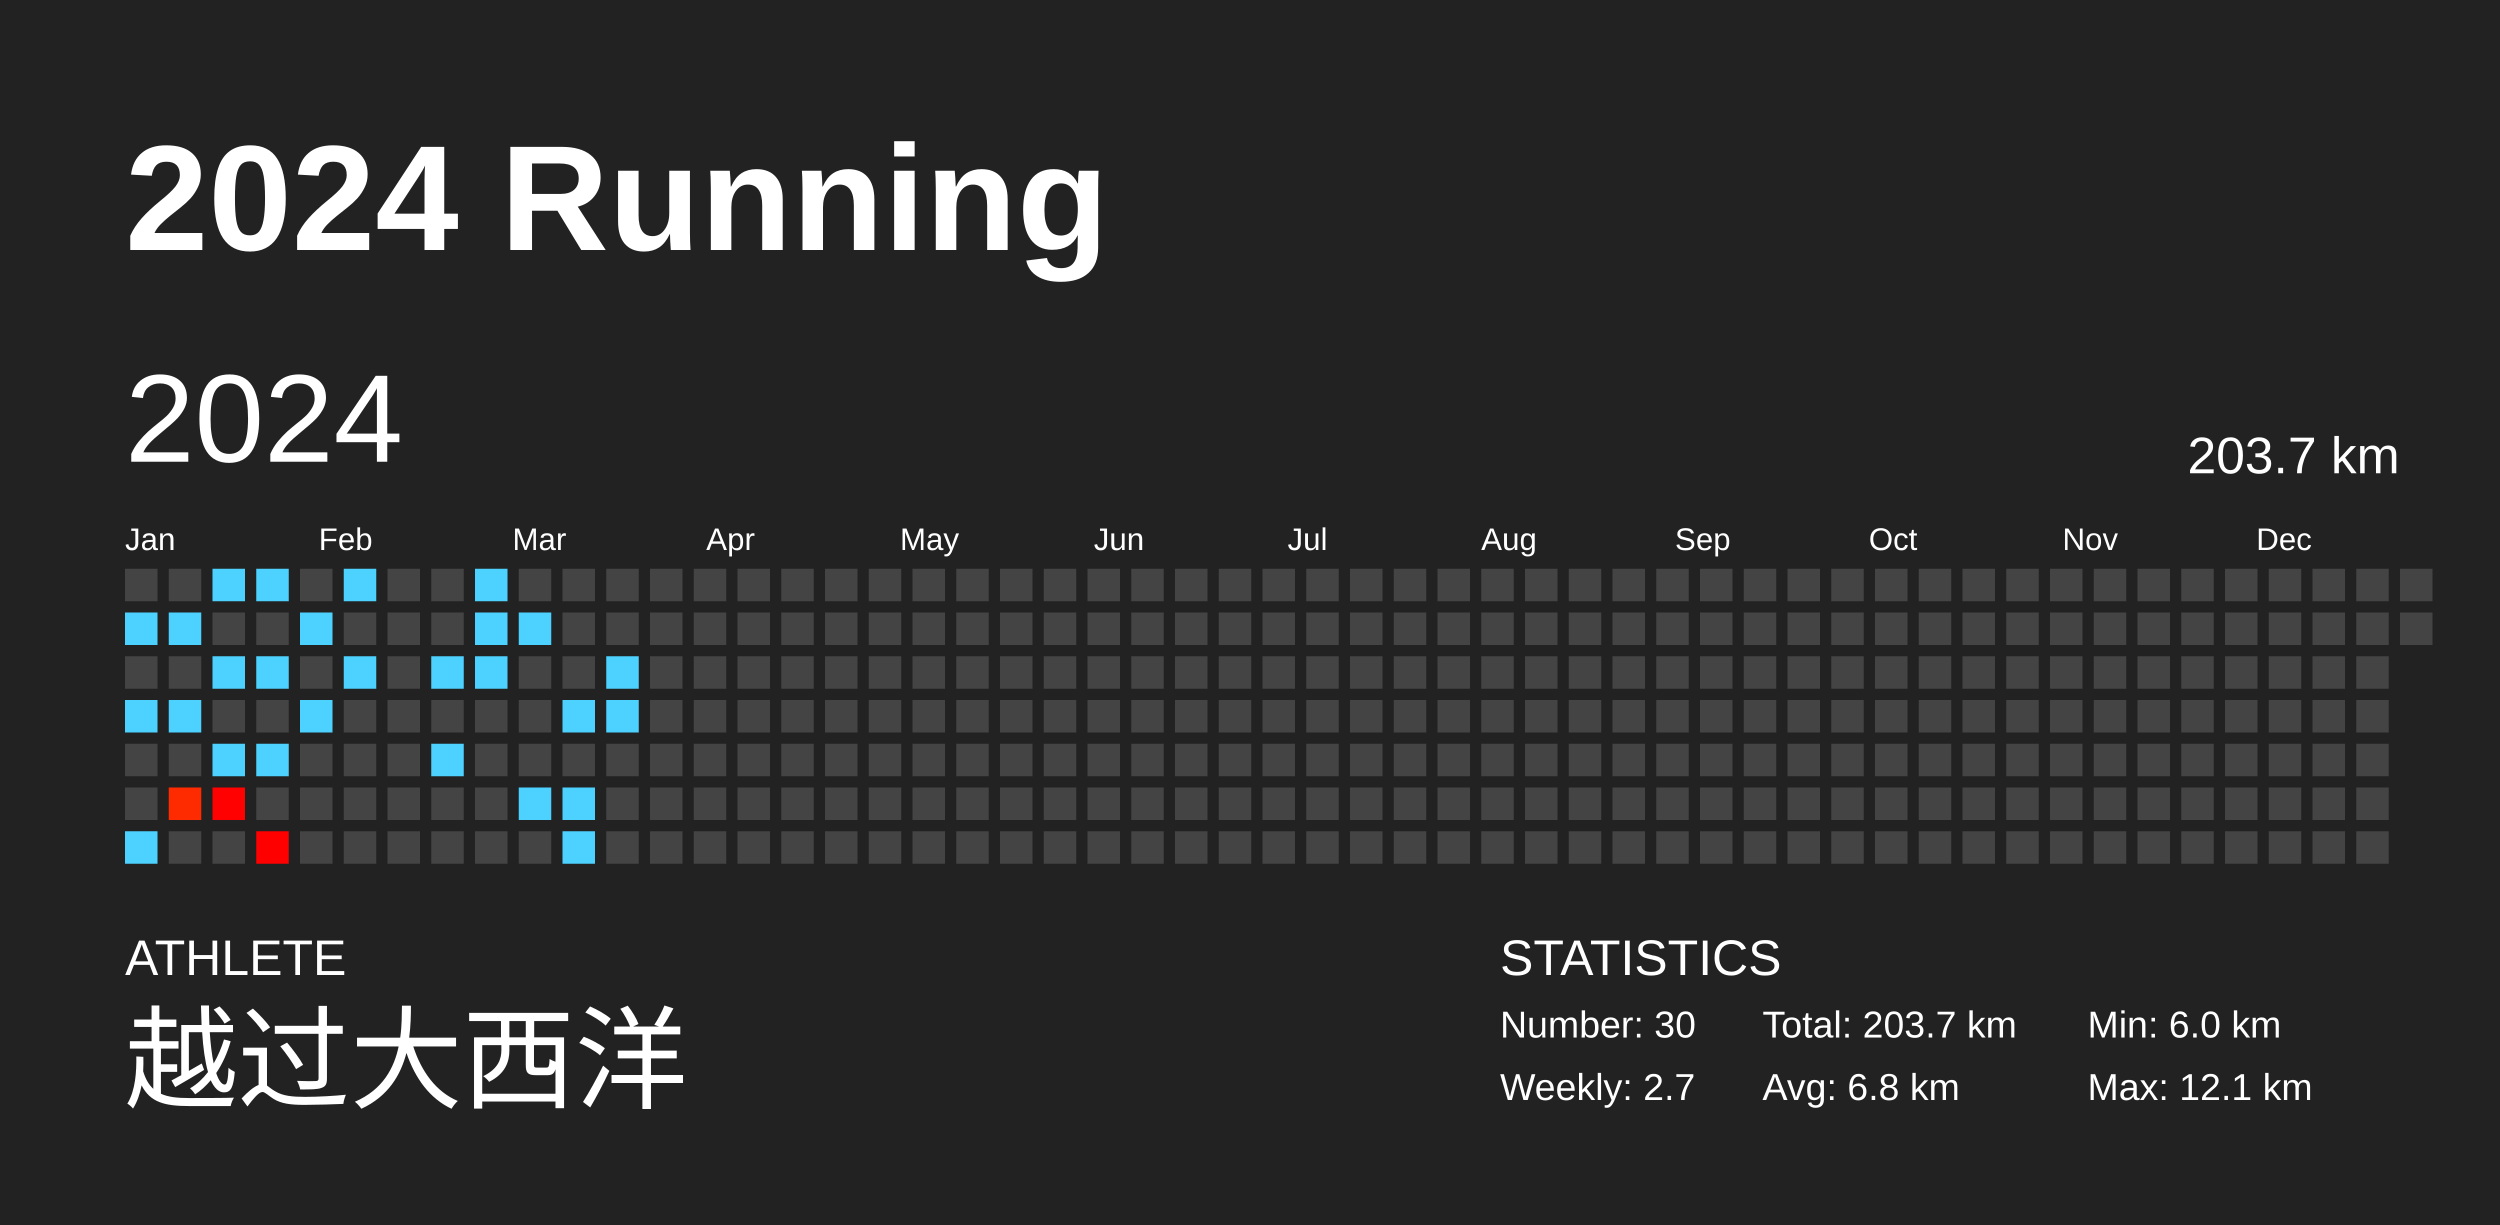
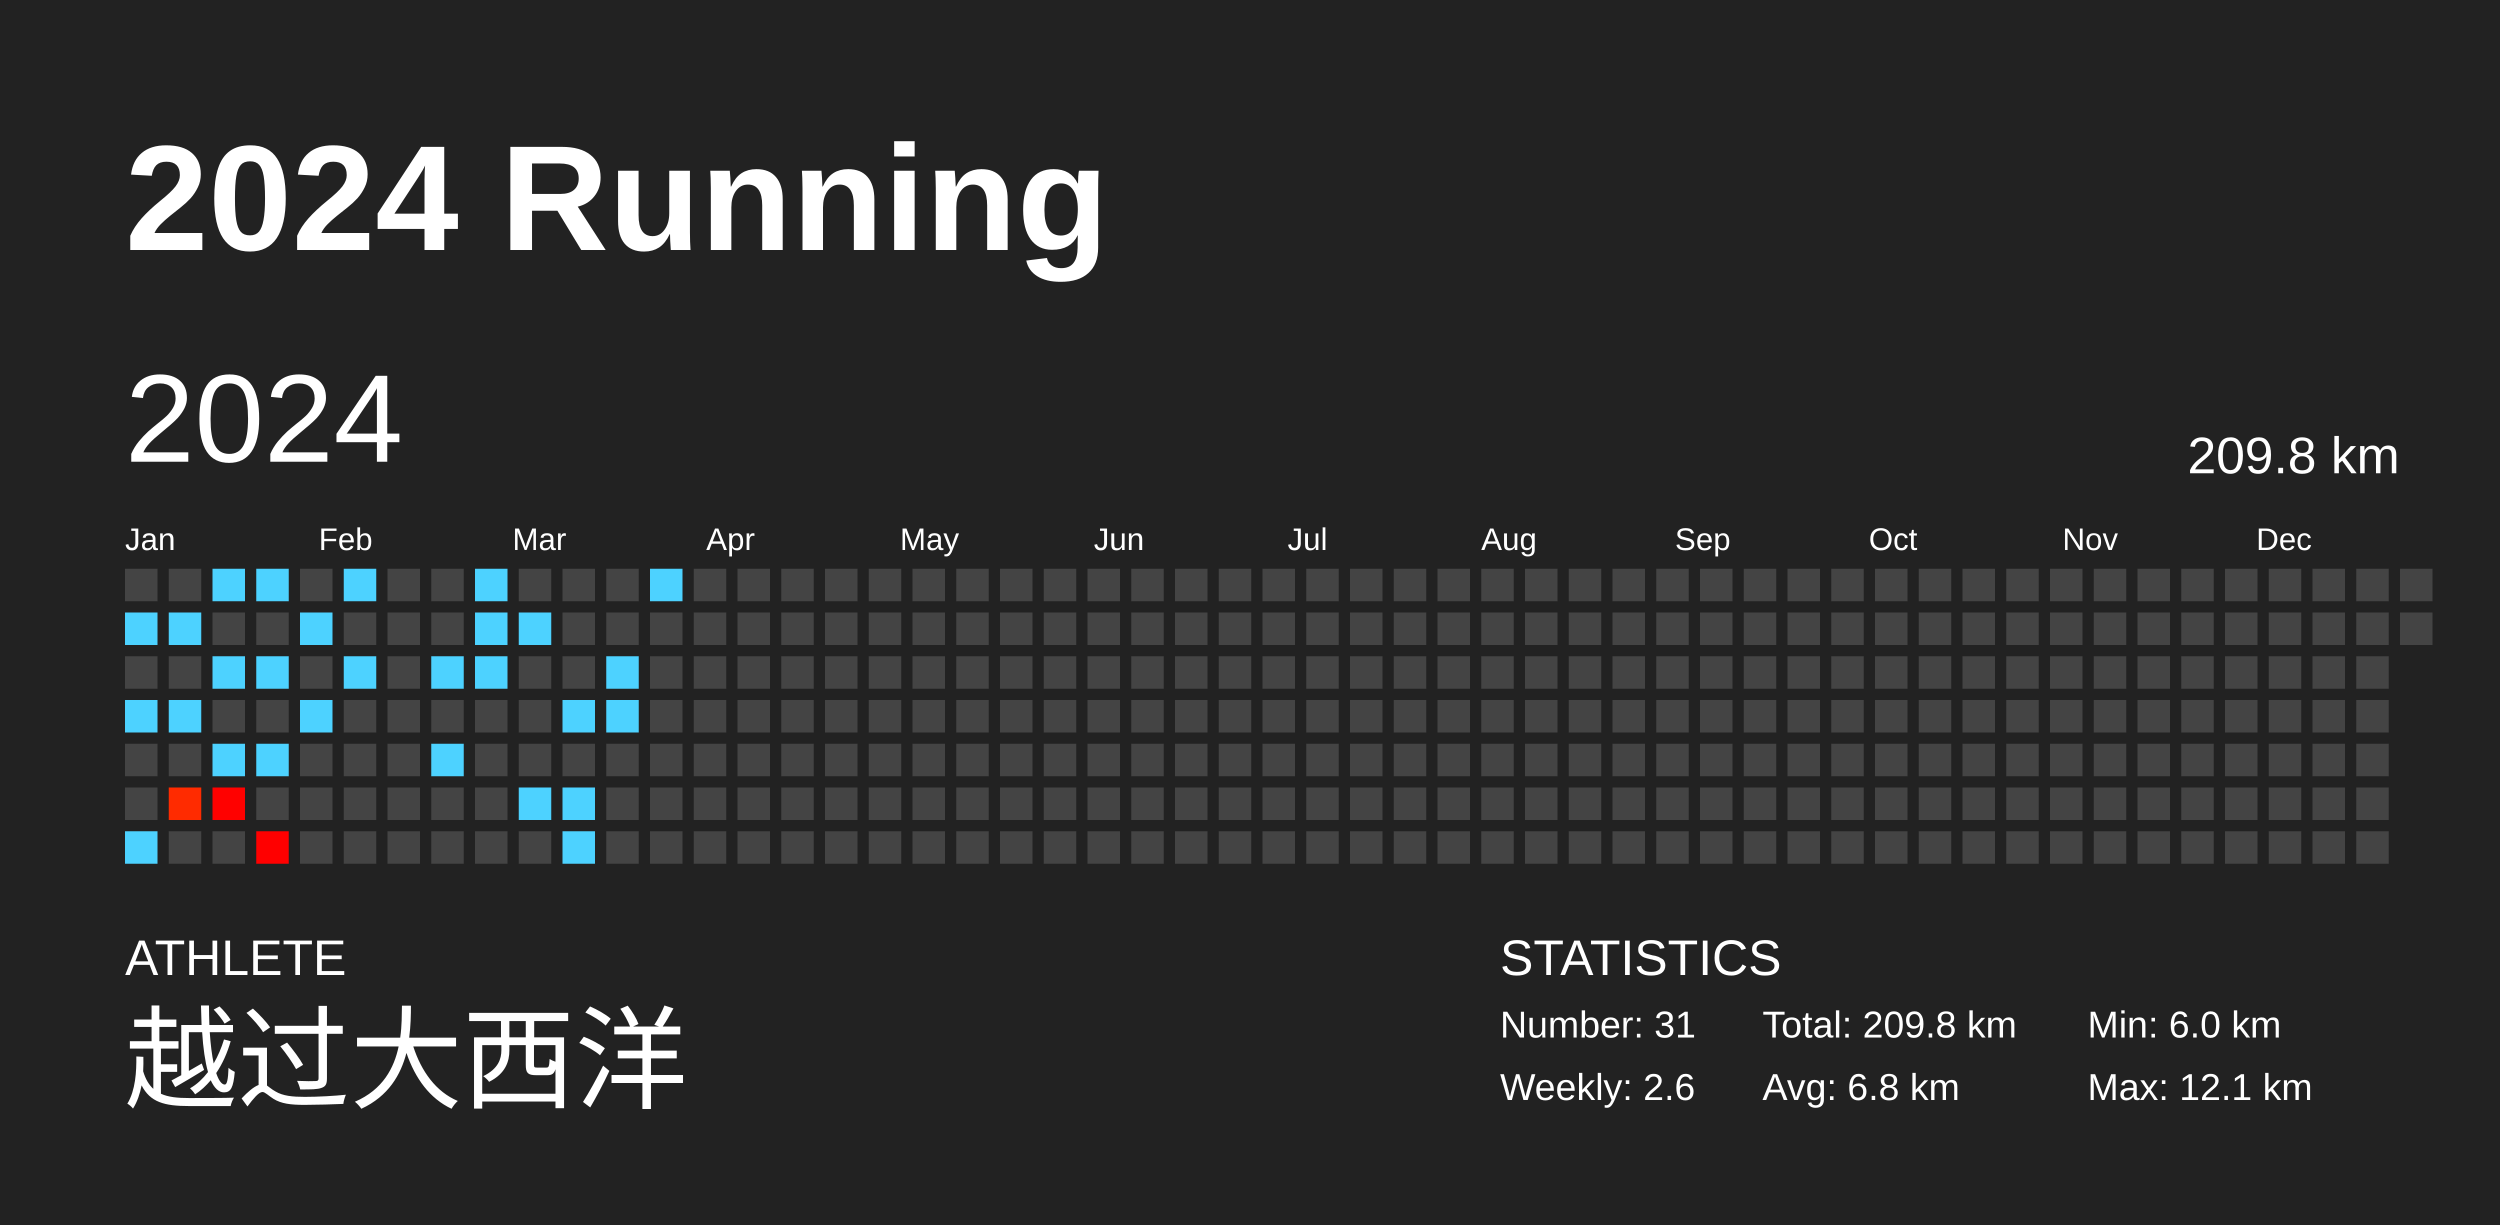
<svg xmlns="http://www.w3.org/2000/svg" baseProfile="full" height="98mm" version="1.1" viewBox="0,0,200,98" width="200mm">
  <defs />
  <rect fill="#222222" height="98" width="200" x="0" y="0" />
  <text fill="#FFFFFF" style="font-size:12px; font-family:Arial; font-weight:bold;" x="10" y="20">2024 Running</text>
  <text fill="#FFFFFF" style="font-size:4px; font-family:Arial" x="10" y="78">ATHLETE</text>
  <text fill="#FFFFFF" style="font-size:9px; font-family:Arial" x="10" y="88">越过大西洋</text>
  <text fill="#FFFFFF" style="font-size:4px; font-family:Arial" x="120" y="78">STATISTICS</text>
-   <text fill="#FFFFFF" style="font-size:3px; font-family:Arial" x="120" y="83">Number: 30</text>
-   <text fill="#FFFFFF" style="font-size:3px; font-family:Arial" x="120" y="88">Weekly: 2.7</text>
-   <text fill="#FFFFFF" style="font-size:3px; font-family:Arial" x="141" y="83">Total: 203.7 km</text>
+   <text fill="#FFFFFF" style="font-size:3px; font-family:Arial" x="120" y="83">Number: 31</text>
+   <text fill="#FFFFFF" style="font-size:3px; font-family:Arial" x="120" y="88">Weekly: 2.6</text>
+   <text fill="#FFFFFF" style="font-size:3px; font-family:Arial" x="141" y="83">Total: 209.8 km</text>
  <text fill="#FFFFFF" style="font-size:3px; font-family:Arial" x="141" y="88">Avg: 6.8 km</text>
  <text fill="#FFFFFF" style="font-size:3px; font-family:Arial" x="167" y="83">Min: 6.0 km</text>
  <text fill="#FFFFFF" style="font-size:3px; font-family:Arial" x="167" y="88">Max: 12.1 km</text>
  <text dominant-baseline="hanging" fill="#FFFFFF" style="font-size:10.0px; font-family:Arial;" x="10" y="30">2024</text>
-   <text dominant-baseline="hanging" fill="#FFFFFF" style="font-size:4.125px; font-family:Arial;" x="175" y="35">203.7 km</text>
+   <text dominant-baseline="hanging" fill="#FFFFFF" style="font-size:4.125px; font-family:Arial;" x="175" y="35">209.8 km</text>
  <text fill="#FFFFFF" style="font-size:2.5px; font-family:Arial" x="10.0" y="44">Jan</text>
  <text fill="#FFFFFF" style="font-size:2.5px; font-family:Arial" x="25.5" y="44">Feb</text>
  <text fill="#FFFFFF" style="font-size:2.5px; font-family:Arial" x="41.0" y="44">Mar</text>
  <text fill="#FFFFFF" style="font-size:2.5px; font-family:Arial" x="56.5" y="44">Apr</text>
  <text fill="#FFFFFF" style="font-size:2.5px; font-family:Arial" x="72.0" y="44">May</text>
  <text fill="#FFFFFF" style="font-size:2.5px; font-family:Arial" x="87.5" y="44">Jun</text>
  <text fill="#FFFFFF" style="font-size:2.5px; font-family:Arial" x="103.0" y="44">Jul</text>
  <text fill="#FFFFFF" style="font-size:2.5px; font-family:Arial" x="118.5" y="44">Aug</text>
  <text fill="#FFFFFF" style="font-size:2.5px; font-family:Arial" x="134.0" y="44">Sep</text>
  <text fill="#FFFFFF" style="font-size:2.5px; font-family:Arial" x="149.5" y="44">Oct</text>
  <text fill="#FFFFFF" style="font-size:2.5px; font-family:Arial" x="165.0" y="44">Nov</text>
  <text fill="#FFFFFF" style="font-size:2.5px; font-family:Arial" x="180.5" y="44">Dec</text>
  <rect fill="#444444" height="2.6" width="2.6" x="10.0" y="45.5" />
  <rect fill="#4dd2ff" height="2.6" width="2.6" x="10.0" y="49.0" />
  <rect fill="#444444" height="2.6" width="2.6" x="10.0" y="52.5" />
  <rect fill="#4dd2ff" height="2.6" width="2.6" x="10.0" y="56.0" />
  <rect fill="#444444" height="2.6" width="2.6" x="10.0" y="59.5" />
  <rect fill="#444444" height="2.6" width="2.6" x="10.0" y="63.0" />
  <rect fill="#4dd2ff" height="2.6" width="2.6" x="10.0" y="66.5" />
  <rect fill="#444444" height="2.6" width="2.6" x="13.5" y="45.5" />
  <rect fill="#4dd2ff" height="2.6" width="2.6" x="13.5" y="49.0" />
  <rect fill="#444444" height="2.6" width="2.6" x="13.5" y="52.5" />
  <rect fill="#4dd2ff" height="2.6" width="2.6" x="13.5" y="56.0" />
  <rect fill="#444444" height="2.6" width="2.6" x="13.5" y="59.5" />
  <rect fill="#ff2b00" height="2.6" width="2.6" x="13.5" y="63.0" />
  <rect fill="#444444" height="2.6" width="2.6" x="13.5" y="66.5" />
  <rect fill="#4dd2ff" height="2.6" width="2.6" x="17.0" y="45.5" />
  <rect fill="#444444" height="2.6" width="2.6" x="17.0" y="49.0" />
  <rect fill="#4dd2ff" height="2.6" width="2.6" x="17.0" y="52.5" />
  <rect fill="#444444" height="2.6" width="2.6" x="17.0" y="56.0" />
  <rect fill="#4dd2ff" height="2.6" width="2.6" x="17.0" y="59.5" />
  <rect fill="#ff0100" height="2.6" width="2.6" x="17.0" y="63.0" />
  <rect fill="#444444" height="2.6" width="2.6" x="17.0" y="66.5" />
  <rect fill="#4dd2ff" height="2.6" width="2.6" x="20.5" y="45.5" />
  <rect fill="#444444" height="2.6" width="2.6" x="20.5" y="49.0" />
  <rect fill="#4dd2ff" height="2.6" width="2.6" x="20.5" y="52.5" />
  <rect fill="#444444" height="2.6" width="2.6" x="20.5" y="56.0" />
  <rect fill="#4dd2ff" height="2.6" width="2.6" x="20.5" y="59.5" />
  <rect fill="#444444" height="2.6" width="2.6" x="20.5" y="63.0" />
  <rect fill="#ff0000" height="2.6" width="2.6" x="20.5" y="66.5" />
  <rect fill="#444444" height="2.6" width="2.6" x="24.0" y="45.5" />
  <rect fill="#4dd2ff" height="2.6" width="2.6" x="24.0" y="49.0" />
  <rect fill="#444444" height="2.6" width="2.6" x="24.0" y="52.5" />
  <rect fill="#4dd2ff" height="2.6" width="2.6" x="24.0" y="56.0" />
  <rect fill="#444444" height="2.6" width="2.6" x="24.0" y="59.5" />
  <rect fill="#444444" height="2.6" width="2.6" x="24.0" y="63.0" />
  <rect fill="#444444" height="2.6" width="2.6" x="24.0" y="66.5" />
  <rect fill="#4dd2ff" height="2.6" width="2.6" x="27.5" y="45.5" />
  <rect fill="#444444" height="2.6" width="2.6" x="27.5" y="49.0" />
  <rect fill="#4dd2ff" height="2.6" width="2.6" x="27.5" y="52.5" />
  <rect fill="#444444" height="2.6" width="2.6" x="27.5" y="56.0" />
  <rect fill="#444444" height="2.6" width="2.6" x="27.5" y="59.5" />
  <rect fill="#444444" height="2.6" width="2.6" x="27.5" y="63.0" />
  <rect fill="#444444" height="2.6" width="2.6" x="27.5" y="66.5" />
  <rect fill="#444444" height="2.6" width="2.6" x="31.0" y="45.5" />
  <rect fill="#444444" height="2.6" width="2.6" x="31.0" y="49.0" />
  <rect fill="#444444" height="2.6" width="2.6" x="31.0" y="52.5" />
  <rect fill="#444444" height="2.6" width="2.6" x="31.0" y="56.0" />
  <rect fill="#444444" height="2.6" width="2.6" x="31.0" y="59.5" />
  <rect fill="#444444" height="2.6" width="2.6" x="31.0" y="63.0" />
  <rect fill="#444444" height="2.6" width="2.6" x="31.0" y="66.5" />
  <rect fill="#444444" height="2.6" width="2.6" x="34.5" y="45.5" />
  <rect fill="#444444" height="2.6" width="2.6" x="34.5" y="49.0" />
  <rect fill="#4dd2ff" height="2.6" width="2.6" x="34.5" y="52.5" />
  <rect fill="#444444" height="2.6" width="2.6" x="34.5" y="56.0" />
  <rect fill="#4dd2ff" height="2.6" width="2.6" x="34.5" y="59.5" />
  <rect fill="#444444" height="2.6" width="2.6" x="34.5" y="63.0" />
  <rect fill="#444444" height="2.6" width="2.6" x="34.5" y="66.5" />
  <rect fill="#4dd2ff" height="2.6" width="2.6" x="38.0" y="45.5" />
  <rect fill="#4dd2ff" height="2.6" width="2.6" x="38.0" y="49.0" />
  <rect fill="#4dd2ff" height="2.6" width="2.6" x="38.0" y="52.5" />
  <rect fill="#444444" height="2.6" width="2.6" x="38.0" y="56.0" />
  <rect fill="#444444" height="2.6" width="2.6" x="38.0" y="59.5" />
  <rect fill="#444444" height="2.6" width="2.6" x="38.0" y="63.0" />
  <rect fill="#444444" height="2.6" width="2.6" x="38.0" y="66.5" />
  <rect fill="#444444" height="2.6" width="2.6" x="41.5" y="45.5" />
  <rect fill="#4dd2ff" height="2.6" width="2.6" x="41.5" y="49.0" />
  <rect fill="#444444" height="2.6" width="2.6" x="41.5" y="52.5" />
  <rect fill="#444444" height="2.6" width="2.6" x="41.5" y="56.0" />
  <rect fill="#444444" height="2.6" width="2.6" x="41.5" y="59.5" />
  <rect fill="#4dd2ff" height="2.6" width="2.6" x="41.5" y="63.0" />
  <rect fill="#444444" height="2.6" width="2.6" x="41.5" y="66.5" />
  <rect fill="#444444" height="2.6" width="2.6" x="45.0" y="45.5" />
  <rect fill="#444444" height="2.6" width="2.6" x="45.0" y="49.0" />
  <rect fill="#444444" height="2.6" width="2.6" x="45.0" y="52.5" />
  <rect fill="#4dd2ff" height="2.6" width="2.6" x="45.0" y="56.0" />
  <rect fill="#444444" height="2.6" width="2.6" x="45.0" y="59.5" />
  <rect fill="#4dd2ff" height="2.6" width="2.6" x="45.0" y="63.0" />
  <rect fill="#4dd2ff" height="2.6" width="2.6" x="45.0" y="66.5" />
  <rect fill="#444444" height="2.6" width="2.6" x="48.5" y="45.5" />
  <rect fill="#444444" height="2.6" width="2.6" x="48.5" y="49.0" />
  <rect fill="#4dd2ff" height="2.6" width="2.6" x="48.5" y="52.5" />
  <rect fill="#4dd2ff" height="2.6" width="2.6" x="48.5" y="56.0" />
  <rect fill="#444444" height="2.6" width="2.6" x="48.5" y="59.5" />
  <rect fill="#444444" height="2.6" width="2.6" x="48.5" y="63.0" />
  <rect fill="#444444" height="2.6" width="2.6" x="48.5" y="66.5" />
-   <rect fill="#444444" height="2.6" width="2.6" x="52.0" y="45.5" />
+   <rect fill="#4dd2ff" height="2.6" width="2.6" x="52.0" y="45.5" />
  <rect fill="#444444" height="2.6" width="2.6" x="52.0" y="49.0" />
  <rect fill="#444444" height="2.6" width="2.6" x="52.0" y="52.5" />
  <rect fill="#444444" height="2.6" width="2.6" x="52.0" y="56.0" />
  <rect fill="#444444" height="2.6" width="2.6" x="52.0" y="59.5" />
  <rect fill="#444444" height="2.6" width="2.6" x="52.0" y="63.0" />
  <rect fill="#444444" height="2.6" width="2.6" x="52.0" y="66.5" />
  <rect fill="#444444" height="2.6" width="2.6" x="55.5" y="45.5" />
  <rect fill="#444444" height="2.6" width="2.6" x="55.5" y="49.0" />
  <rect fill="#444444" height="2.6" width="2.6" x="55.5" y="52.5" />
  <rect fill="#444444" height="2.6" width="2.6" x="55.5" y="56.0" />
  <rect fill="#444444" height="2.6" width="2.6" x="55.5" y="59.5" />
  <rect fill="#444444" height="2.6" width="2.6" x="55.5" y="63.0" />
  <rect fill="#444444" height="2.6" width="2.6" x="55.5" y="66.5" />
  <rect fill="#444444" height="2.6" width="2.6" x="59.0" y="45.5" />
  <rect fill="#444444" height="2.6" width="2.6" x="59.0" y="49.0" />
  <rect fill="#444444" height="2.6" width="2.6" x="59.0" y="52.5" />
  <rect fill="#444444" height="2.6" width="2.6" x="59.0" y="56.0" />
  <rect fill="#444444" height="2.6" width="2.6" x="59.0" y="59.5" />
  <rect fill="#444444" height="2.6" width="2.6" x="59.0" y="63.0" />
  <rect fill="#444444" height="2.6" width="2.6" x="59.0" y="66.5" />
  <rect fill="#444444" height="2.6" width="2.6" x="62.5" y="45.5" />
  <rect fill="#444444" height="2.6" width="2.6" x="62.5" y="49.0" />
  <rect fill="#444444" height="2.6" width="2.6" x="62.5" y="52.5" />
  <rect fill="#444444" height="2.6" width="2.6" x="62.5" y="56.0" />
  <rect fill="#444444" height="2.6" width="2.6" x="62.5" y="59.5" />
  <rect fill="#444444" height="2.6" width="2.6" x="62.5" y="63.0" />
  <rect fill="#444444" height="2.6" width="2.6" x="62.5" y="66.5" />
  <rect fill="#444444" height="2.6" width="2.6" x="66.0" y="45.5" />
  <rect fill="#444444" height="2.6" width="2.6" x="66.0" y="49.0" />
  <rect fill="#444444" height="2.6" width="2.6" x="66.0" y="52.5" />
  <rect fill="#444444" height="2.6" width="2.6" x="66.0" y="56.0" />
  <rect fill="#444444" height="2.6" width="2.6" x="66.0" y="59.5" />
  <rect fill="#444444" height="2.6" width="2.6" x="66.0" y="63.0" />
  <rect fill="#444444" height="2.6" width="2.6" x="66.0" y="66.5" />
  <rect fill="#444444" height="2.6" width="2.6" x="69.5" y="45.5" />
  <rect fill="#444444" height="2.6" width="2.6" x="69.5" y="49.0" />
  <rect fill="#444444" height="2.6" width="2.6" x="69.5" y="52.5" />
  <rect fill="#444444" height="2.6" width="2.6" x="69.5" y="56.0" />
  <rect fill="#444444" height="2.6" width="2.6" x="69.5" y="59.5" />
  <rect fill="#444444" height="2.6" width="2.6" x="69.5" y="63.0" />
  <rect fill="#444444" height="2.6" width="2.6" x="69.5" y="66.5" />
  <rect fill="#444444" height="2.6" width="2.6" x="73.0" y="45.5" />
  <rect fill="#444444" height="2.6" width="2.6" x="73.0" y="49.0" />
  <rect fill="#444444" height="2.6" width="2.6" x="73.0" y="52.5" />
  <rect fill="#444444" height="2.6" width="2.6" x="73.0" y="56.0" />
  <rect fill="#444444" height="2.6" width="2.6" x="73.0" y="59.5" />
  <rect fill="#444444" height="2.6" width="2.6" x="73.0" y="63.0" />
  <rect fill="#444444" height="2.6" width="2.6" x="73.0" y="66.5" />
  <rect fill="#444444" height="2.6" width="2.6" x="76.5" y="45.5" />
  <rect fill="#444444" height="2.6" width="2.6" x="76.5" y="49.0" />
  <rect fill="#444444" height="2.6" width="2.6" x="76.5" y="52.5" />
  <rect fill="#444444" height="2.6" width="2.6" x="76.5" y="56.0" />
  <rect fill="#444444" height="2.6" width="2.6" x="76.5" y="59.5" />
  <rect fill="#444444" height="2.6" width="2.6" x="76.5" y="63.0" />
  <rect fill="#444444" height="2.6" width="2.6" x="76.5" y="66.5" />
  <rect fill="#444444" height="2.6" width="2.6" x="80.0" y="45.5" />
  <rect fill="#444444" height="2.6" width="2.6" x="80.0" y="49.0" />
  <rect fill="#444444" height="2.6" width="2.6" x="80.0" y="52.5" />
  <rect fill="#444444" height="2.6" width="2.6" x="80.0" y="56.0" />
  <rect fill="#444444" height="2.6" width="2.6" x="80.0" y="59.5" />
  <rect fill="#444444" height="2.6" width="2.6" x="80.0" y="63.0" />
  <rect fill="#444444" height="2.6" width="2.6" x="80.0" y="66.5" />
  <rect fill="#444444" height="2.6" width="2.6" x="83.5" y="45.5" />
  <rect fill="#444444" height="2.6" width="2.6" x="83.5" y="49.0" />
  <rect fill="#444444" height="2.6" width="2.6" x="83.5" y="52.5" />
  <rect fill="#444444" height="2.6" width="2.6" x="83.5" y="56.0" />
  <rect fill="#444444" height="2.6" width="2.6" x="83.5" y="59.5" />
  <rect fill="#444444" height="2.6" width="2.6" x="83.5" y="63.0" />
  <rect fill="#444444" height="2.6" width="2.6" x="83.5" y="66.5" />
  <rect fill="#444444" height="2.6" width="2.6" x="87.0" y="45.5" />
  <rect fill="#444444" height="2.6" width="2.6" x="87.0" y="49.0" />
  <rect fill="#444444" height="2.6" width="2.6" x="87.0" y="52.5" />
  <rect fill="#444444" height="2.6" width="2.6" x="87.0" y="56.0" />
  <rect fill="#444444" height="2.6" width="2.6" x="87.0" y="59.5" />
  <rect fill="#444444" height="2.6" width="2.6" x="87.0" y="63.0" />
  <rect fill="#444444" height="2.6" width="2.6" x="87.0" y="66.5" />
  <rect fill="#444444" height="2.6" width="2.6" x="90.5" y="45.5" />
  <rect fill="#444444" height="2.6" width="2.6" x="90.5" y="49.0" />
  <rect fill="#444444" height="2.6" width="2.6" x="90.5" y="52.5" />
  <rect fill="#444444" height="2.6" width="2.6" x="90.5" y="56.0" />
  <rect fill="#444444" height="2.6" width="2.6" x="90.5" y="59.5" />
  <rect fill="#444444" height="2.6" width="2.6" x="90.5" y="63.0" />
  <rect fill="#444444" height="2.6" width="2.6" x="90.5" y="66.5" />
  <rect fill="#444444" height="2.6" width="2.6" x="94.0" y="45.5" />
  <rect fill="#444444" height="2.6" width="2.6" x="94.0" y="49.0" />
  <rect fill="#444444" height="2.6" width="2.6" x="94.0" y="52.5" />
  <rect fill="#444444" height="2.6" width="2.6" x="94.0" y="56.0" />
  <rect fill="#444444" height="2.6" width="2.6" x="94.0" y="59.5" />
  <rect fill="#444444" height="2.6" width="2.6" x="94.0" y="63.0" />
  <rect fill="#444444" height="2.6" width="2.6" x="94.0" y="66.5" />
  <rect fill="#444444" height="2.6" width="2.6" x="97.5" y="45.5" />
  <rect fill="#444444" height="2.6" width="2.6" x="97.5" y="49.0" />
  <rect fill="#444444" height="2.6" width="2.6" x="97.5" y="52.5" />
  <rect fill="#444444" height="2.6" width="2.6" x="97.5" y="56.0" />
  <rect fill="#444444" height="2.6" width="2.6" x="97.5" y="59.5" />
  <rect fill="#444444" height="2.6" width="2.6" x="97.5" y="63.0" />
  <rect fill="#444444" height="2.6" width="2.6" x="97.5" y="66.5" />
  <rect fill="#444444" height="2.6" width="2.6" x="101.0" y="45.5" />
  <rect fill="#444444" height="2.6" width="2.6" x="101.0" y="49.0" />
  <rect fill="#444444" height="2.6" width="2.6" x="101.0" y="52.5" />
  <rect fill="#444444" height="2.6" width="2.6" x="101.0" y="56.0" />
  <rect fill="#444444" height="2.6" width="2.6" x="101.0" y="59.5" />
  <rect fill="#444444" height="2.6" width="2.6" x="101.0" y="63.0" />
  <rect fill="#444444" height="2.6" width="2.6" x="101.0" y="66.5" />
  <rect fill="#444444" height="2.6" width="2.6" x="104.5" y="45.5" />
  <rect fill="#444444" height="2.6" width="2.6" x="104.5" y="49.0" />
  <rect fill="#444444" height="2.6" width="2.6" x="104.5" y="52.5" />
  <rect fill="#444444" height="2.6" width="2.6" x="104.5" y="56.0" />
  <rect fill="#444444" height="2.6" width="2.6" x="104.5" y="59.5" />
  <rect fill="#444444" height="2.6" width="2.6" x="104.5" y="63.0" />
  <rect fill="#444444" height="2.6" width="2.6" x="104.5" y="66.5" />
  <rect fill="#444444" height="2.6" width="2.6" x="108.0" y="45.5" />
  <rect fill="#444444" height="2.6" width="2.6" x="108.0" y="49.0" />
  <rect fill="#444444" height="2.6" width="2.6" x="108.0" y="52.5" />
  <rect fill="#444444" height="2.6" width="2.6" x="108.0" y="56.0" />
  <rect fill="#444444" height="2.6" width="2.6" x="108.0" y="59.5" />
  <rect fill="#444444" height="2.6" width="2.6" x="108.0" y="63.0" />
  <rect fill="#444444" height="2.6" width="2.6" x="108.0" y="66.5" />
  <rect fill="#444444" height="2.6" width="2.6" x="111.5" y="45.5" />
  <rect fill="#444444" height="2.6" width="2.6" x="111.5" y="49.0" />
  <rect fill="#444444" height="2.6" width="2.6" x="111.5" y="52.5" />
  <rect fill="#444444" height="2.6" width="2.6" x="111.5" y="56.0" />
  <rect fill="#444444" height="2.6" width="2.6" x="111.5" y="59.5" />
  <rect fill="#444444" height="2.6" width="2.6" x="111.5" y="63.0" />
  <rect fill="#444444" height="2.6" width="2.6" x="111.5" y="66.5" />
  <rect fill="#444444" height="2.6" width="2.6" x="115.0" y="45.5" />
  <rect fill="#444444" height="2.6" width="2.6" x="115.0" y="49.0" />
  <rect fill="#444444" height="2.6" width="2.6" x="115.0" y="52.5" />
  <rect fill="#444444" height="2.6" width="2.6" x="115.0" y="56.0" />
  <rect fill="#444444" height="2.6" width="2.6" x="115.0" y="59.5" />
  <rect fill="#444444" height="2.6" width="2.6" x="115.0" y="63.0" />
  <rect fill="#444444" height="2.6" width="2.6" x="115.0" y="66.5" />
  <rect fill="#444444" height="2.6" width="2.6" x="118.5" y="45.5" />
  <rect fill="#444444" height="2.6" width="2.6" x="118.5" y="49.0" />
  <rect fill="#444444" height="2.6" width="2.6" x="118.5" y="52.5" />
  <rect fill="#444444" height="2.6" width="2.6" x="118.5" y="56.0" />
  <rect fill="#444444" height="2.6" width="2.6" x="118.5" y="59.5" />
  <rect fill="#444444" height="2.6" width="2.6" x="118.5" y="63.0" />
  <rect fill="#444444" height="2.6" width="2.6" x="118.5" y="66.5" />
  <rect fill="#444444" height="2.6" width="2.6" x="122.0" y="45.5" />
  <rect fill="#444444" height="2.6" width="2.6" x="122.0" y="49.0" />
  <rect fill="#444444" height="2.6" width="2.6" x="122.0" y="52.5" />
  <rect fill="#444444" height="2.6" width="2.6" x="122.0" y="56.0" />
  <rect fill="#444444" height="2.6" width="2.6" x="122.0" y="59.5" />
  <rect fill="#444444" height="2.6" width="2.6" x="122.0" y="63.0" />
  <rect fill="#444444" height="2.6" width="2.6" x="122.0" y="66.5" />
  <rect fill="#444444" height="2.6" width="2.6" x="125.5" y="45.5" />
  <rect fill="#444444" height="2.6" width="2.6" x="125.5" y="49.0" />
  <rect fill="#444444" height="2.6" width="2.6" x="125.5" y="52.5" />
  <rect fill="#444444" height="2.6" width="2.6" x="125.5" y="56.0" />
  <rect fill="#444444" height="2.6" width="2.6" x="125.5" y="59.5" />
  <rect fill="#444444" height="2.6" width="2.6" x="125.5" y="63.0" />
  <rect fill="#444444" height="2.6" width="2.6" x="125.5" y="66.5" />
  <rect fill="#444444" height="2.6" width="2.6" x="129.0" y="45.5" />
  <rect fill="#444444" height="2.6" width="2.6" x="129.0" y="49.0" />
  <rect fill="#444444" height="2.6" width="2.6" x="129.0" y="52.5" />
  <rect fill="#444444" height="2.6" width="2.6" x="129.0" y="56.0" />
  <rect fill="#444444" height="2.6" width="2.6" x="129.0" y="59.5" />
  <rect fill="#444444" height="2.6" width="2.6" x="129.0" y="63.0" />
  <rect fill="#444444" height="2.6" width="2.6" x="129.0" y="66.5" />
  <rect fill="#444444" height="2.6" width="2.6" x="132.5" y="45.5" />
  <rect fill="#444444" height="2.6" width="2.6" x="132.5" y="49.0" />
  <rect fill="#444444" height="2.6" width="2.6" x="132.5" y="52.5" />
  <rect fill="#444444" height="2.6" width="2.6" x="132.5" y="56.0" />
  <rect fill="#444444" height="2.6" width="2.6" x="132.5" y="59.5" />
  <rect fill="#444444" height="2.6" width="2.6" x="132.5" y="63.0" />
  <rect fill="#444444" height="2.6" width="2.6" x="132.5" y="66.5" />
  <rect fill="#444444" height="2.6" width="2.6" x="136.0" y="45.5" />
  <rect fill="#444444" height="2.6" width="2.6" x="136.0" y="49.0" />
  <rect fill="#444444" height="2.6" width="2.6" x="136.0" y="52.5" />
  <rect fill="#444444" height="2.6" width="2.6" x="136.0" y="56.0" />
  <rect fill="#444444" height="2.6" width="2.6" x="136.0" y="59.5" />
  <rect fill="#444444" height="2.6" width="2.6" x="136.0" y="63.0" />
  <rect fill="#444444" height="2.6" width="2.6" x="136.0" y="66.5" />
  <rect fill="#444444" height="2.6" width="2.6" x="139.5" y="45.5" />
  <rect fill="#444444" height="2.6" width="2.6" x="139.5" y="49.0" />
  <rect fill="#444444" height="2.6" width="2.6" x="139.5" y="52.5" />
  <rect fill="#444444" height="2.6" width="2.6" x="139.5" y="56.0" />
  <rect fill="#444444" height="2.6" width="2.6" x="139.5" y="59.5" />
  <rect fill="#444444" height="2.6" width="2.6" x="139.5" y="63.0" />
  <rect fill="#444444" height="2.6" width="2.6" x="139.5" y="66.5" />
  <rect fill="#444444" height="2.6" width="2.6" x="143.0" y="45.5" />
  <rect fill="#444444" height="2.6" width="2.6" x="143.0" y="49.0" />
  <rect fill="#444444" height="2.6" width="2.6" x="143.0" y="52.5" />
  <rect fill="#444444" height="2.6" width="2.6" x="143.0" y="56.0" />
  <rect fill="#444444" height="2.6" width="2.6" x="143.0" y="59.5" />
  <rect fill="#444444" height="2.6" width="2.6" x="143.0" y="63.0" />
  <rect fill="#444444" height="2.6" width="2.6" x="143.0" y="66.5" />
  <rect fill="#444444" height="2.6" width="2.6" x="146.5" y="45.5" />
  <rect fill="#444444" height="2.6" width="2.6" x="146.5" y="49.0" />
  <rect fill="#444444" height="2.6" width="2.6" x="146.5" y="52.5" />
  <rect fill="#444444" height="2.6" width="2.6" x="146.5" y="56.0" />
  <rect fill="#444444" height="2.6" width="2.6" x="146.5" y="59.5" />
  <rect fill="#444444" height="2.6" width="2.6" x="146.5" y="63.0" />
  <rect fill="#444444" height="2.6" width="2.6" x="146.5" y="66.5" />
  <rect fill="#444444" height="2.6" width="2.6" x="150.0" y="45.5" />
  <rect fill="#444444" height="2.6" width="2.6" x="150.0" y="49.0" />
  <rect fill="#444444" height="2.6" width="2.6" x="150.0" y="52.5" />
  <rect fill="#444444" height="2.6" width="2.6" x="150.0" y="56.0" />
  <rect fill="#444444" height="2.6" width="2.6" x="150.0" y="59.5" />
  <rect fill="#444444" height="2.6" width="2.6" x="150.0" y="63.0" />
  <rect fill="#444444" height="2.6" width="2.6" x="150.0" y="66.5" />
  <rect fill="#444444" height="2.6" width="2.6" x="153.5" y="45.5" />
  <rect fill="#444444" height="2.6" width="2.6" x="153.5" y="49.0" />
  <rect fill="#444444" height="2.6" width="2.6" x="153.5" y="52.5" />
  <rect fill="#444444" height="2.6" width="2.6" x="153.5" y="56.0" />
  <rect fill="#444444" height="2.6" width="2.6" x="153.5" y="59.5" />
  <rect fill="#444444" height="2.6" width="2.6" x="153.5" y="63.0" />
  <rect fill="#444444" height="2.6" width="2.6" x="153.5" y="66.5" />
  <rect fill="#444444" height="2.6" width="2.6" x="157.0" y="45.5" />
  <rect fill="#444444" height="2.6" width="2.6" x="157.0" y="49.0" />
  <rect fill="#444444" height="2.6" width="2.6" x="157.0" y="52.5" />
  <rect fill="#444444" height="2.6" width="2.6" x="157.0" y="56.0" />
  <rect fill="#444444" height="2.6" width="2.6" x="157.0" y="59.5" />
  <rect fill="#444444" height="2.6" width="2.6" x="157.0" y="63.0" />
  <rect fill="#444444" height="2.6" width="2.6" x="157.0" y="66.5" />
  <rect fill="#444444" height="2.6" width="2.6" x="160.5" y="45.5" />
  <rect fill="#444444" height="2.6" width="2.6" x="160.5" y="49.0" />
  <rect fill="#444444" height="2.6" width="2.6" x="160.5" y="52.5" />
  <rect fill="#444444" height="2.6" width="2.6" x="160.5" y="56.0" />
  <rect fill="#444444" height="2.6" width="2.6" x="160.5" y="59.5" />
  <rect fill="#444444" height="2.6" width="2.6" x="160.5" y="63.0" />
  <rect fill="#444444" height="2.6" width="2.6" x="160.5" y="66.5" />
  <rect fill="#444444" height="2.6" width="2.6" x="164.0" y="45.5" />
  <rect fill="#444444" height="2.6" width="2.6" x="164.0" y="49.0" />
  <rect fill="#444444" height="2.6" width="2.6" x="164.0" y="52.5" />
  <rect fill="#444444" height="2.6" width="2.6" x="164.0" y="56.0" />
  <rect fill="#444444" height="2.6" width="2.6" x="164.0" y="59.5" />
  <rect fill="#444444" height="2.6" width="2.6" x="164.0" y="63.0" />
  <rect fill="#444444" height="2.6" width="2.6" x="164.0" y="66.5" />
  <rect fill="#444444" height="2.6" width="2.6" x="167.5" y="45.5" />
  <rect fill="#444444" height="2.6" width="2.6" x="167.5" y="49.0" />
  <rect fill="#444444" height="2.6" width="2.6" x="167.5" y="52.5" />
  <rect fill="#444444" height="2.6" width="2.6" x="167.5" y="56.0" />
  <rect fill="#444444" height="2.6" width="2.6" x="167.5" y="59.5" />
  <rect fill="#444444" height="2.6" width="2.6" x="167.5" y="63.0" />
  <rect fill="#444444" height="2.6" width="2.6" x="167.5" y="66.5" />
  <rect fill="#444444" height="2.6" width="2.6" x="171.0" y="45.5" />
  <rect fill="#444444" height="2.6" width="2.6" x="171.0" y="49.0" />
  <rect fill="#444444" height="2.6" width="2.6" x="171.0" y="52.5" />
  <rect fill="#444444" height="2.6" width="2.6" x="171.0" y="56.0" />
  <rect fill="#444444" height="2.6" width="2.6" x="171.0" y="59.5" />
  <rect fill="#444444" height="2.6" width="2.6" x="171.0" y="63.0" />
  <rect fill="#444444" height="2.6" width="2.6" x="171.0" y="66.5" />
  <rect fill="#444444" height="2.6" width="2.6" x="174.5" y="45.5" />
  <rect fill="#444444" height="2.6" width="2.6" x="174.5" y="49.0" />
  <rect fill="#444444" height="2.6" width="2.6" x="174.5" y="52.5" />
  <rect fill="#444444" height="2.6" width="2.6" x="174.5" y="56.0" />
  <rect fill="#444444" height="2.6" width="2.6" x="174.5" y="59.5" />
  <rect fill="#444444" height="2.6" width="2.6" x="174.5" y="63.0" />
  <rect fill="#444444" height="2.6" width="2.6" x="174.5" y="66.5" />
  <rect fill="#444444" height="2.6" width="2.6" x="178.0" y="45.5" />
  <rect fill="#444444" height="2.6" width="2.6" x="178.0" y="49.0" />
  <rect fill="#444444" height="2.6" width="2.6" x="178.0" y="52.5" />
  <rect fill="#444444" height="2.6" width="2.6" x="178.0" y="56.0" />
  <rect fill="#444444" height="2.6" width="2.6" x="178.0" y="59.5" />
  <rect fill="#444444" height="2.6" width="2.6" x="178.0" y="63.0" />
  <rect fill="#444444" height="2.6" width="2.6" x="178.0" y="66.5" />
  <rect fill="#444444" height="2.6" width="2.6" x="181.5" y="45.5" />
  <rect fill="#444444" height="2.6" width="2.6" x="181.5" y="49.0" />
  <rect fill="#444444" height="2.6" width="2.6" x="181.5" y="52.5" />
  <rect fill="#444444" height="2.6" width="2.6" x="181.5" y="56.0" />
  <rect fill="#444444" height="2.6" width="2.6" x="181.5" y="59.5" />
  <rect fill="#444444" height="2.6" width="2.6" x="181.5" y="63.0" />
  <rect fill="#444444" height="2.6" width="2.6" x="181.5" y="66.5" />
  <rect fill="#444444" height="2.6" width="2.6" x="185.0" y="45.5" />
  <rect fill="#444444" height="2.6" width="2.6" x="185.0" y="49.0" />
  <rect fill="#444444" height="2.6" width="2.6" x="185.0" y="52.5" />
  <rect fill="#444444" height="2.6" width="2.6" x="185.0" y="56.0" />
  <rect fill="#444444" height="2.6" width="2.6" x="185.0" y="59.5" />
  <rect fill="#444444" height="2.6" width="2.6" x="185.0" y="63.0" />
  <rect fill="#444444" height="2.6" width="2.6" x="185.0" y="66.5" />
  <rect fill="#444444" height="2.6" width="2.6" x="188.5" y="45.5" />
  <rect fill="#444444" height="2.6" width="2.6" x="188.5" y="49.0" />
  <rect fill="#444444" height="2.6" width="2.6" x="188.5" y="52.5" />
  <rect fill="#444444" height="2.6" width="2.6" x="188.5" y="56.0" />
  <rect fill="#444444" height="2.6" width="2.6" x="188.5" y="59.5" />
  <rect fill="#444444" height="2.6" width="2.6" x="188.5" y="63.0" />
  <rect fill="#444444" height="2.6" width="2.6" x="188.5" y="66.5" />
  <rect fill="#444444" height="2.6" width="2.6" x="192.0" y="45.5" />
  <rect fill="#444444" height="2.6" width="2.6" x="192.0" y="49.0" />
</svg>
